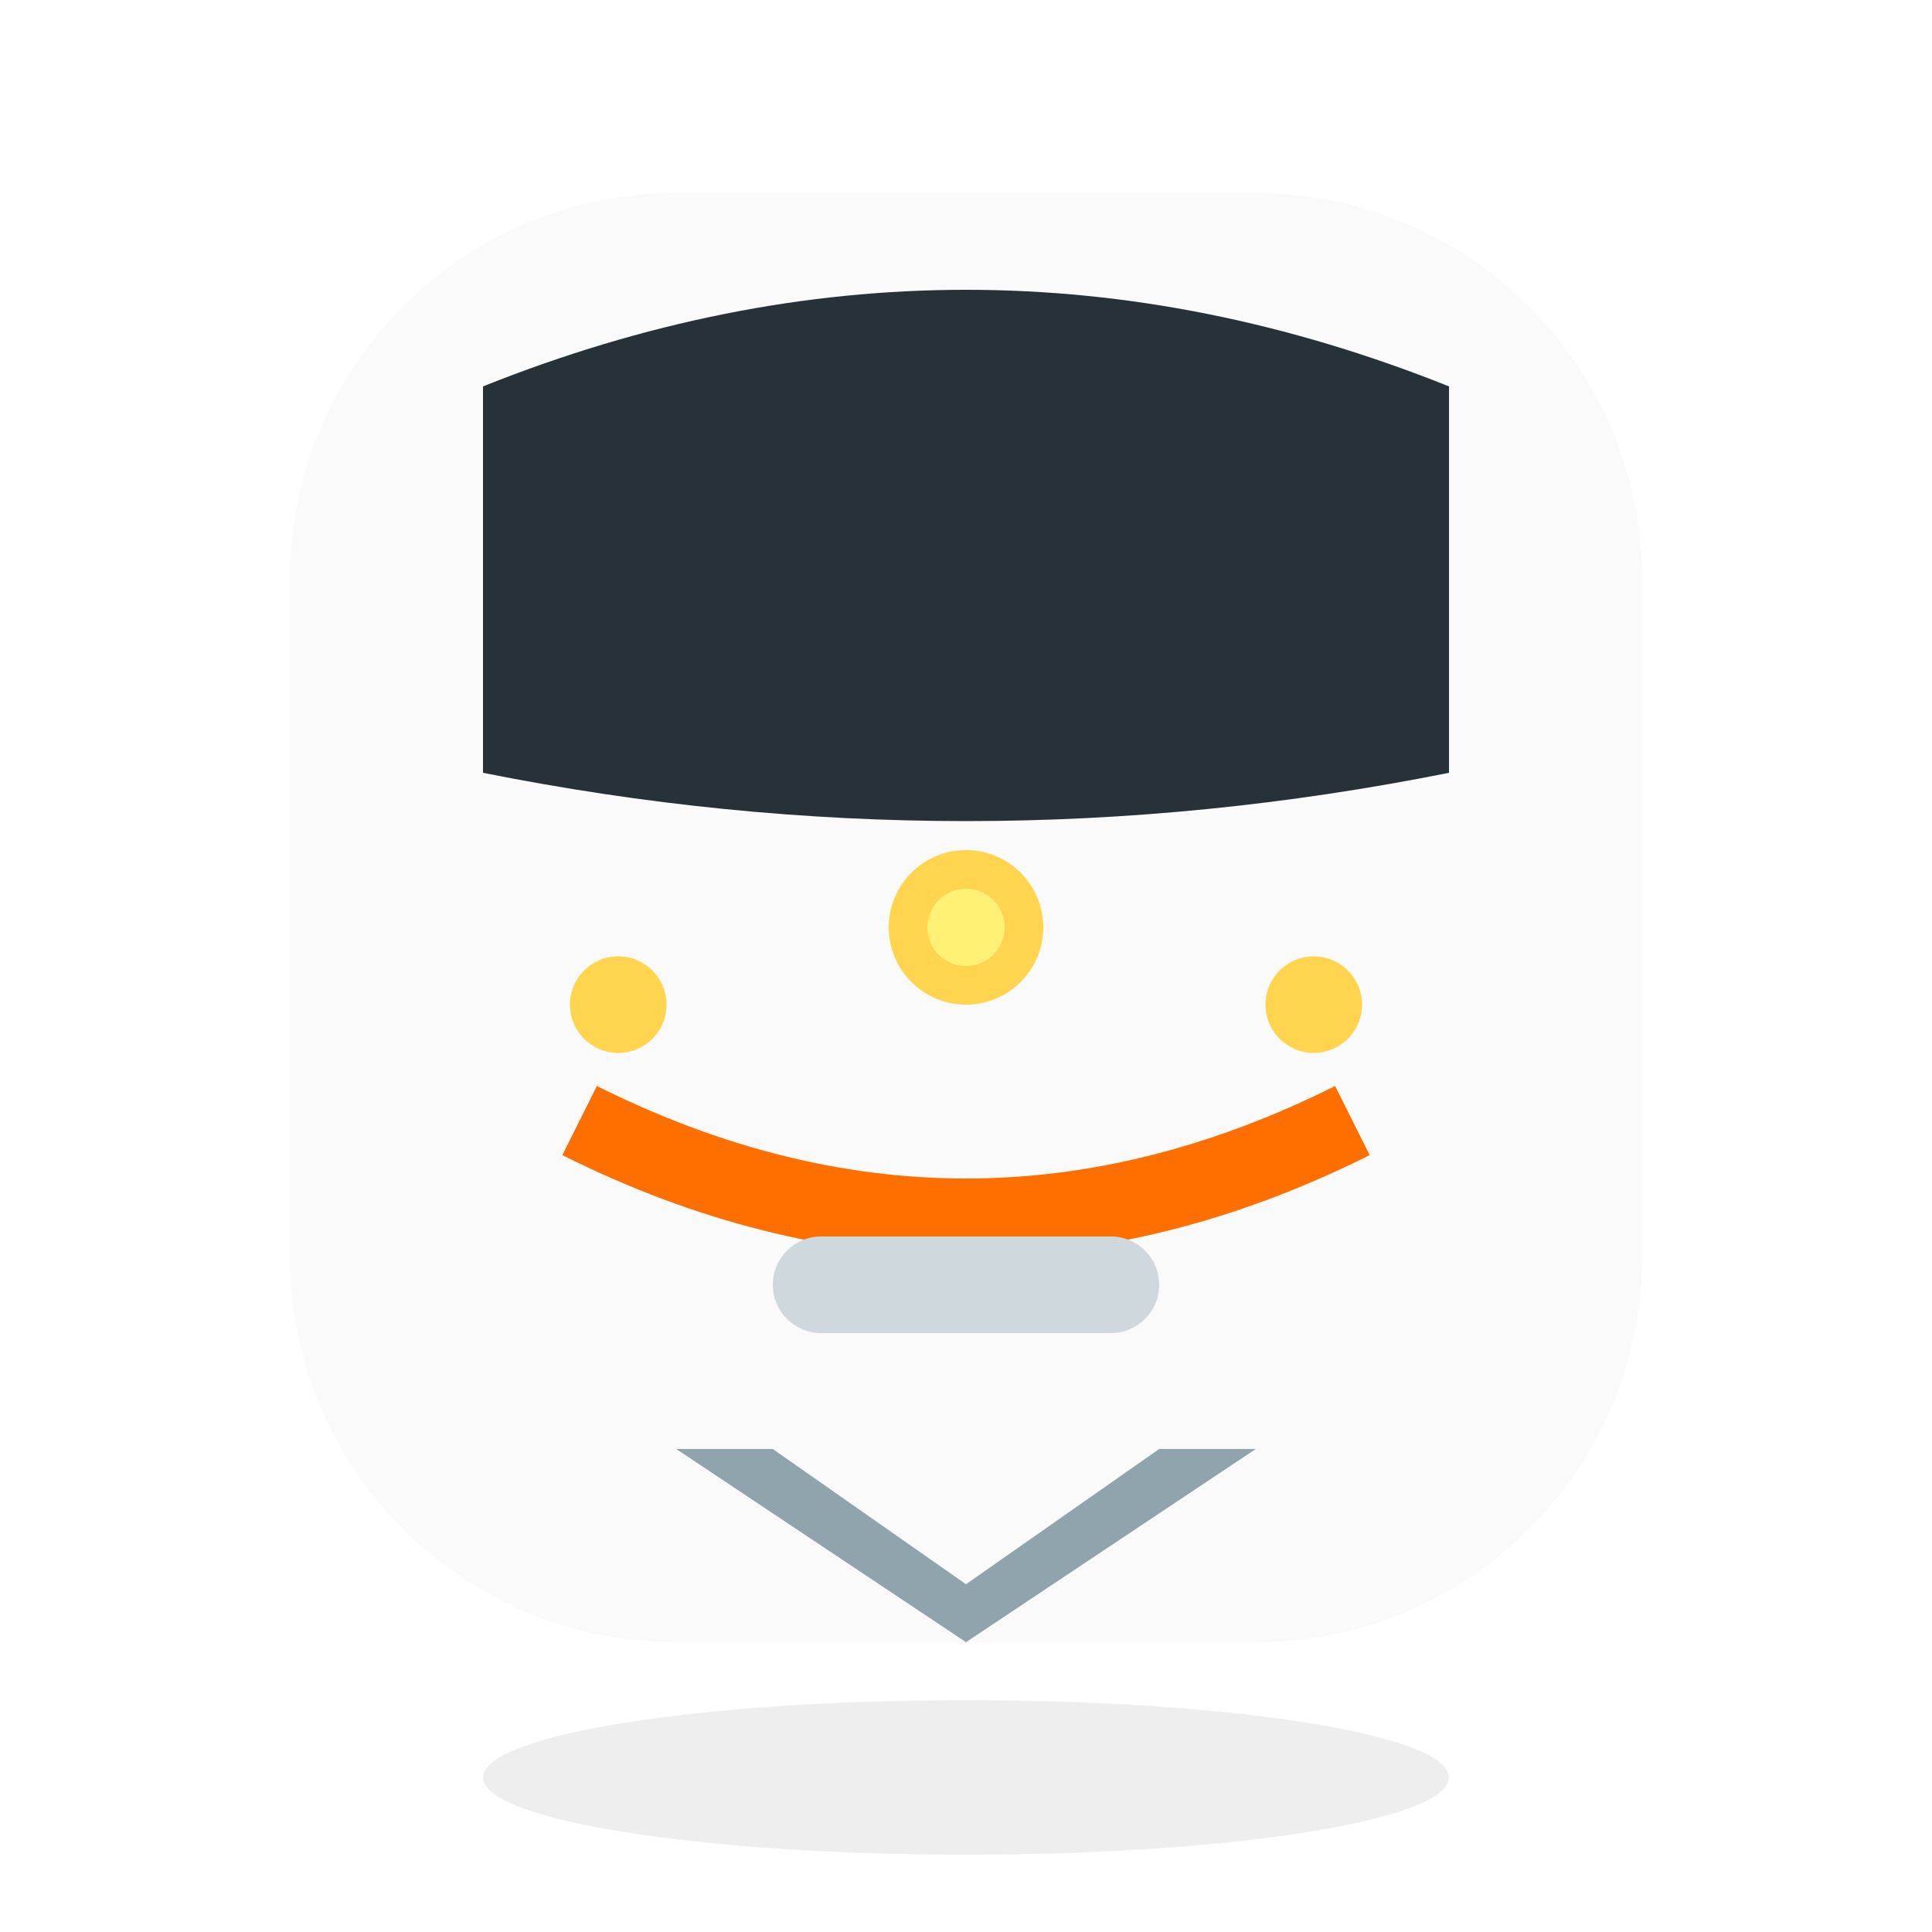
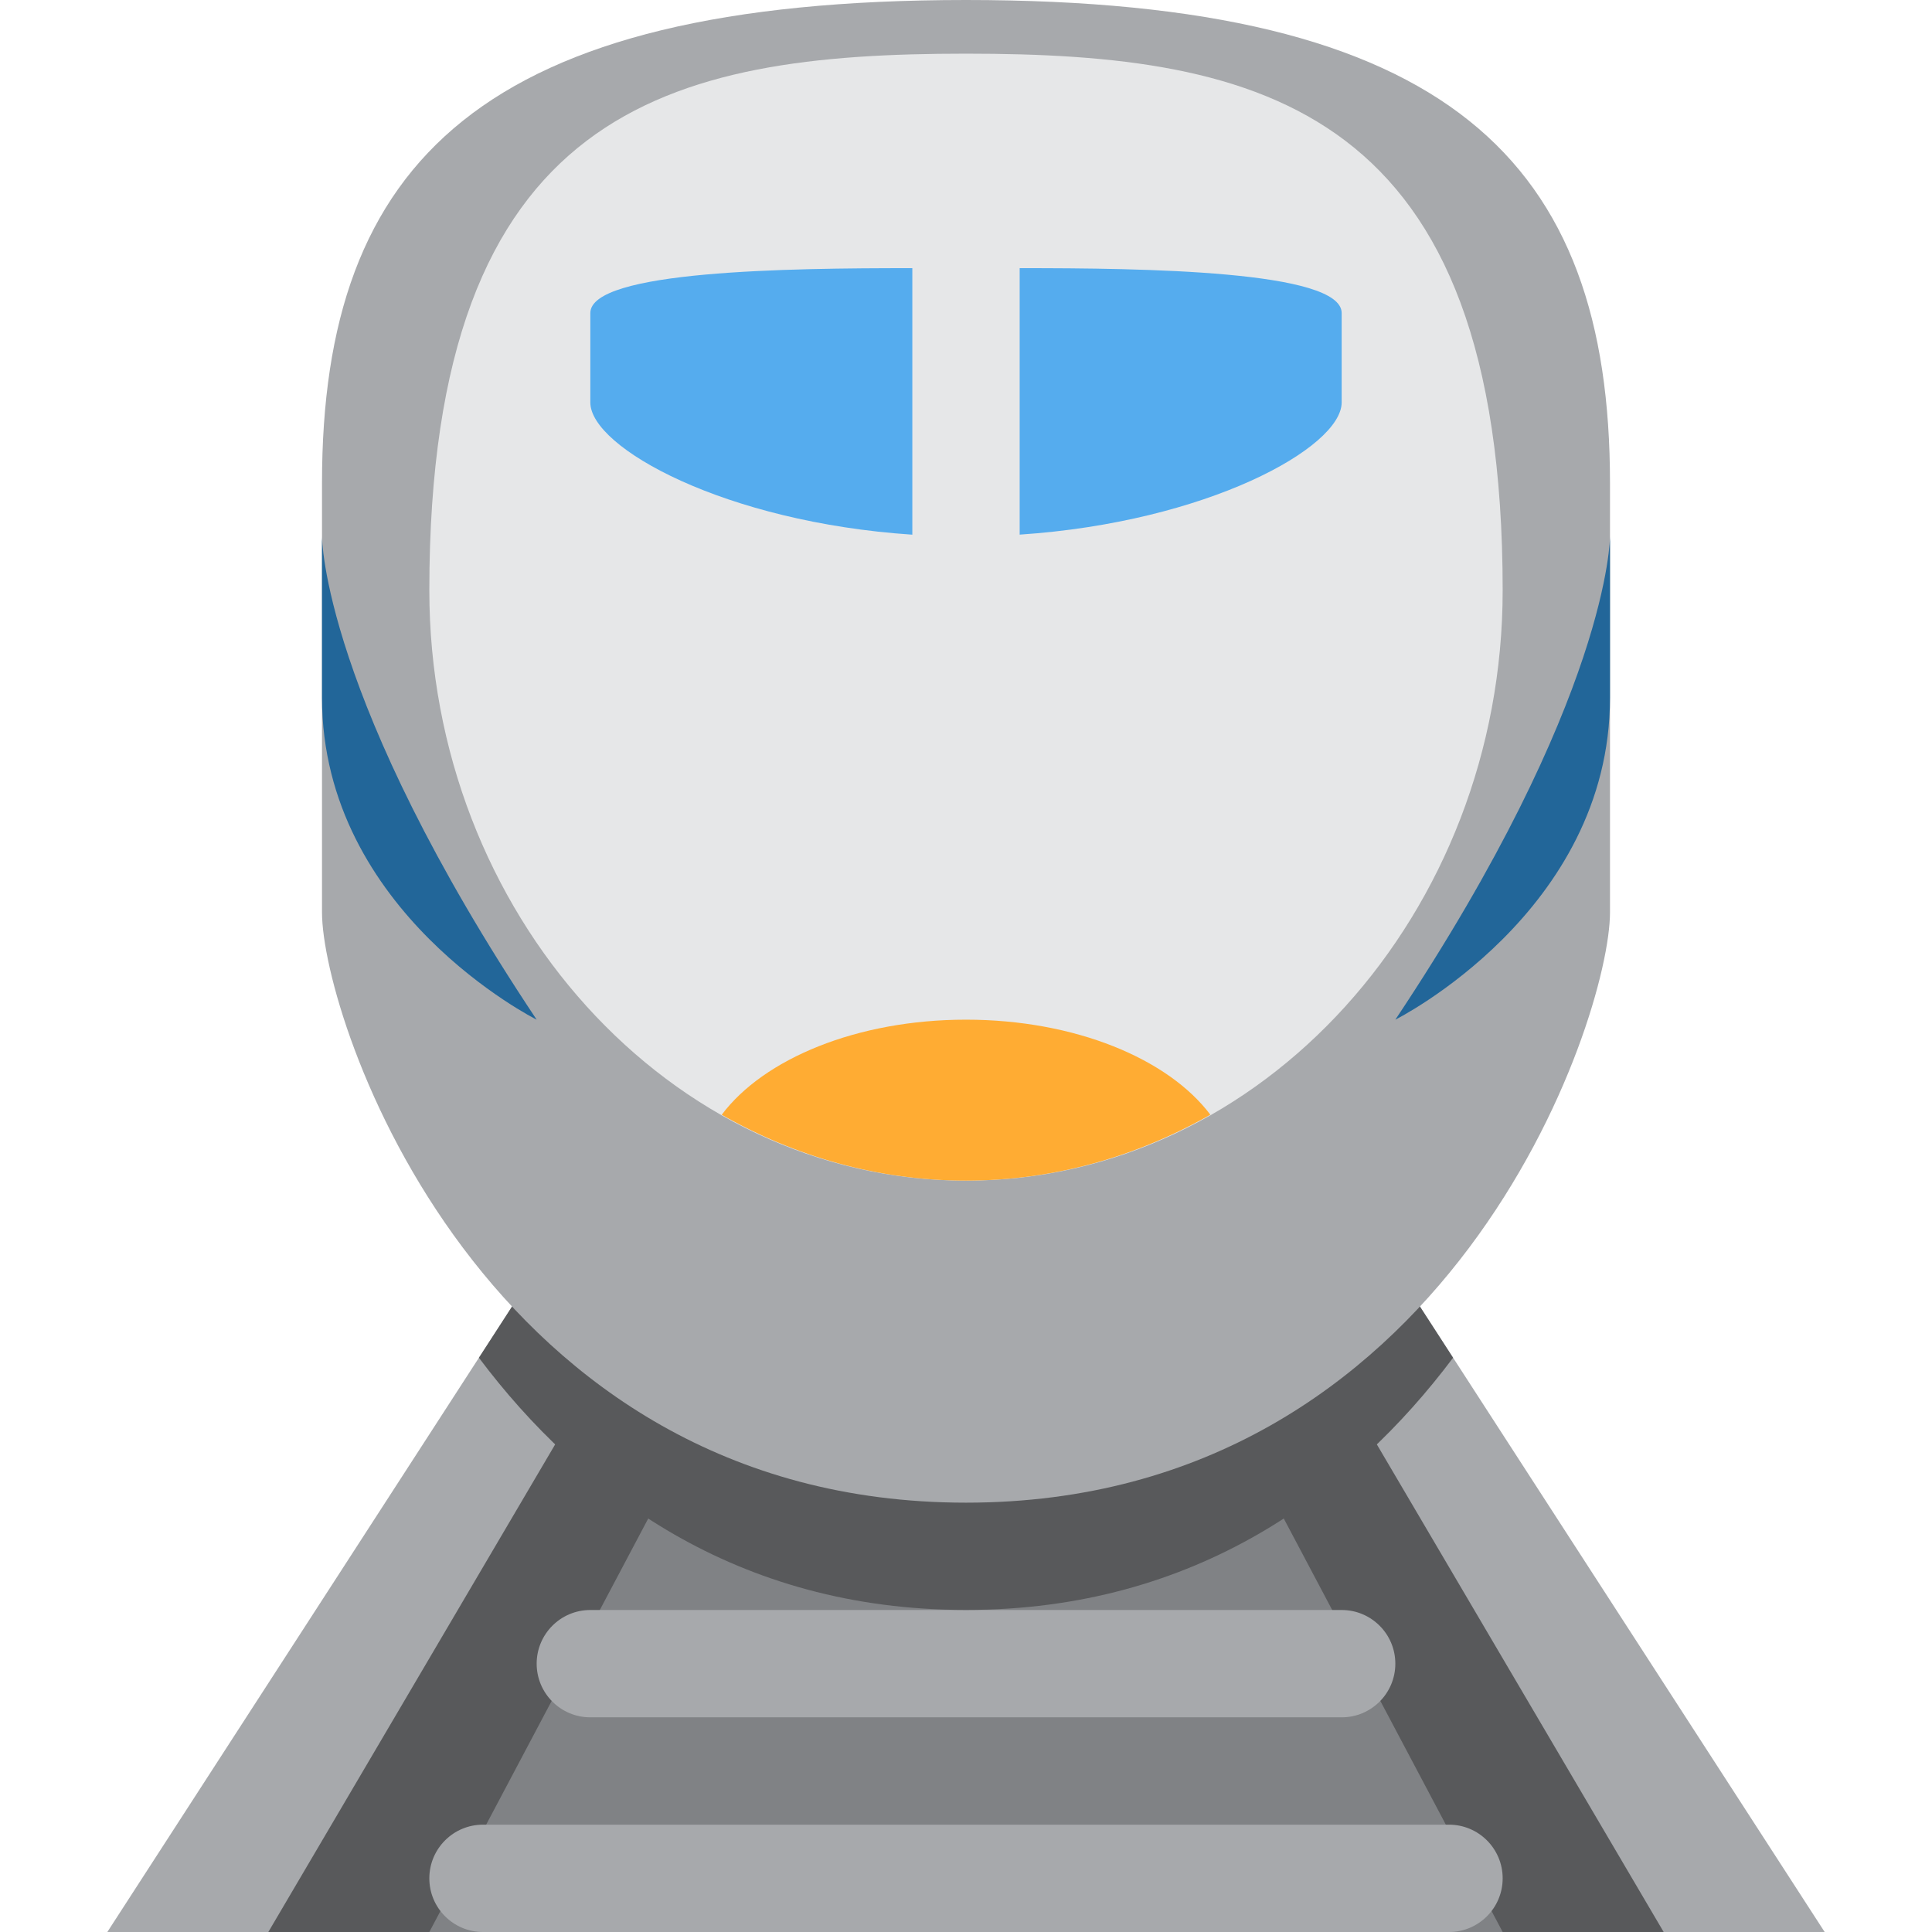
- <svg xmlns="http://www.w3.org/2000/svg" width="800" height="800" viewBox="0 0 100 100">
-   <rect x="15" y="10" width="70" height="75" rx="20" fill="#FAFAFA" />
-   <path d="M25 20             Q50 10, 75 20             L75 40             Q50 45, 25 40 Z" fill="#263238" />
-   <circle cx="50" cy="48" r="4" fill="#FFD54F" />
-   <circle cx="50" cy="48" r="2" fill="#FFF176" />
-   <circle cx="32" cy="52" r="2.5" fill="#FFD54F" />
-   <circle cx="68" cy="52" r="2.5" fill="#FFD54F" />
-   <path d="M30 58             Q50 68, 70 58" stroke="#FF6F00" stroke-width="4" fill="none" />
-   <rect x="40" y="64" width="20" height="5" rx="2.5" fill="#CFD8DC" />
-   <path d="M35 75             L50 85             L65 75             L60 75             L50 82             L40 75 Z" fill="#90A4AE" />
-   <ellipse cx="50" cy="92" rx="25" ry="4" fill="#BDBDBD" opacity="0.25" />
+ <svg xmlns="http://www.w3.org/2000/svg" width="800px" height="800px" viewBox="0 0 36 36" aria-hidden="true" role="img" class="iconify iconify--twemoji" preserveAspectRatio="xMidYMid meet">
+   <path fill="#A7A9AC" d="M2 36h32L23 19H13z" />
+   <path fill="#58595B" d="M5 36h26L21 19h-6z" />
+   <path fill="#808285" d="M8 36h20l-9-17h-2z" />
+   <path fill="#A7A9AC" d="M28 35a1 1 0 0 1-1 1H9a1 1 0 1 1 0-2h18a1 1 0 0 1 1 1zm-2-4a1 1 0 0 1-1 1H11a1 1 0 1 1 0-2h14a1 1 0 0 1 1 1z" />
+   <path fill="#58595B" d="M27.076 25.3L23 19H13l-4.076 6.3c1.889 2.517 4.798 4.699 9.076 4.699c4.277 0 7.188-2.183 9.076-4.699z" />
+   <path fill="#A7A9AC" d="M18 0C9 0 6 3 6 9v8c0 1.999 3 11 12 11s12-9.001 12-11V9c0-6-3-9-12-9z" />
+   <path fill="#E6E7E8" d="M8 11C8 2 12.477 1 18 1s10 1 10 10c0 6-4.477 11-10 11c-5.523-.001-10-5-10-11z" />
+   <path fill="#FFAC33" d="M18 21.999c1.642 0 3.185-.45 4.553-1.228C21.77 19.729 20.03 19 18 19s-3.769.729-4.552 1.772c1.366.777 2.911 1.227 4.552 1.227z" />
+   <path d="M19 4.997v4.965c3.488-.232 6-1.621 6-2.463V5.833c0-.791-3.692-.838-6-.836zm-2 0c-2.308-.002-6 .044-6 .836V7.5c0 .842 2.512 2.231 6 2.463V4.997z" fill="#55ACEE" />
+   <path fill="#269" d="M6 10s0 3 4 9c0 0-4-2-4-6v-3zm24 0s0 3-4 9c0 0 4-2 4-6v-3z" />
</svg>
